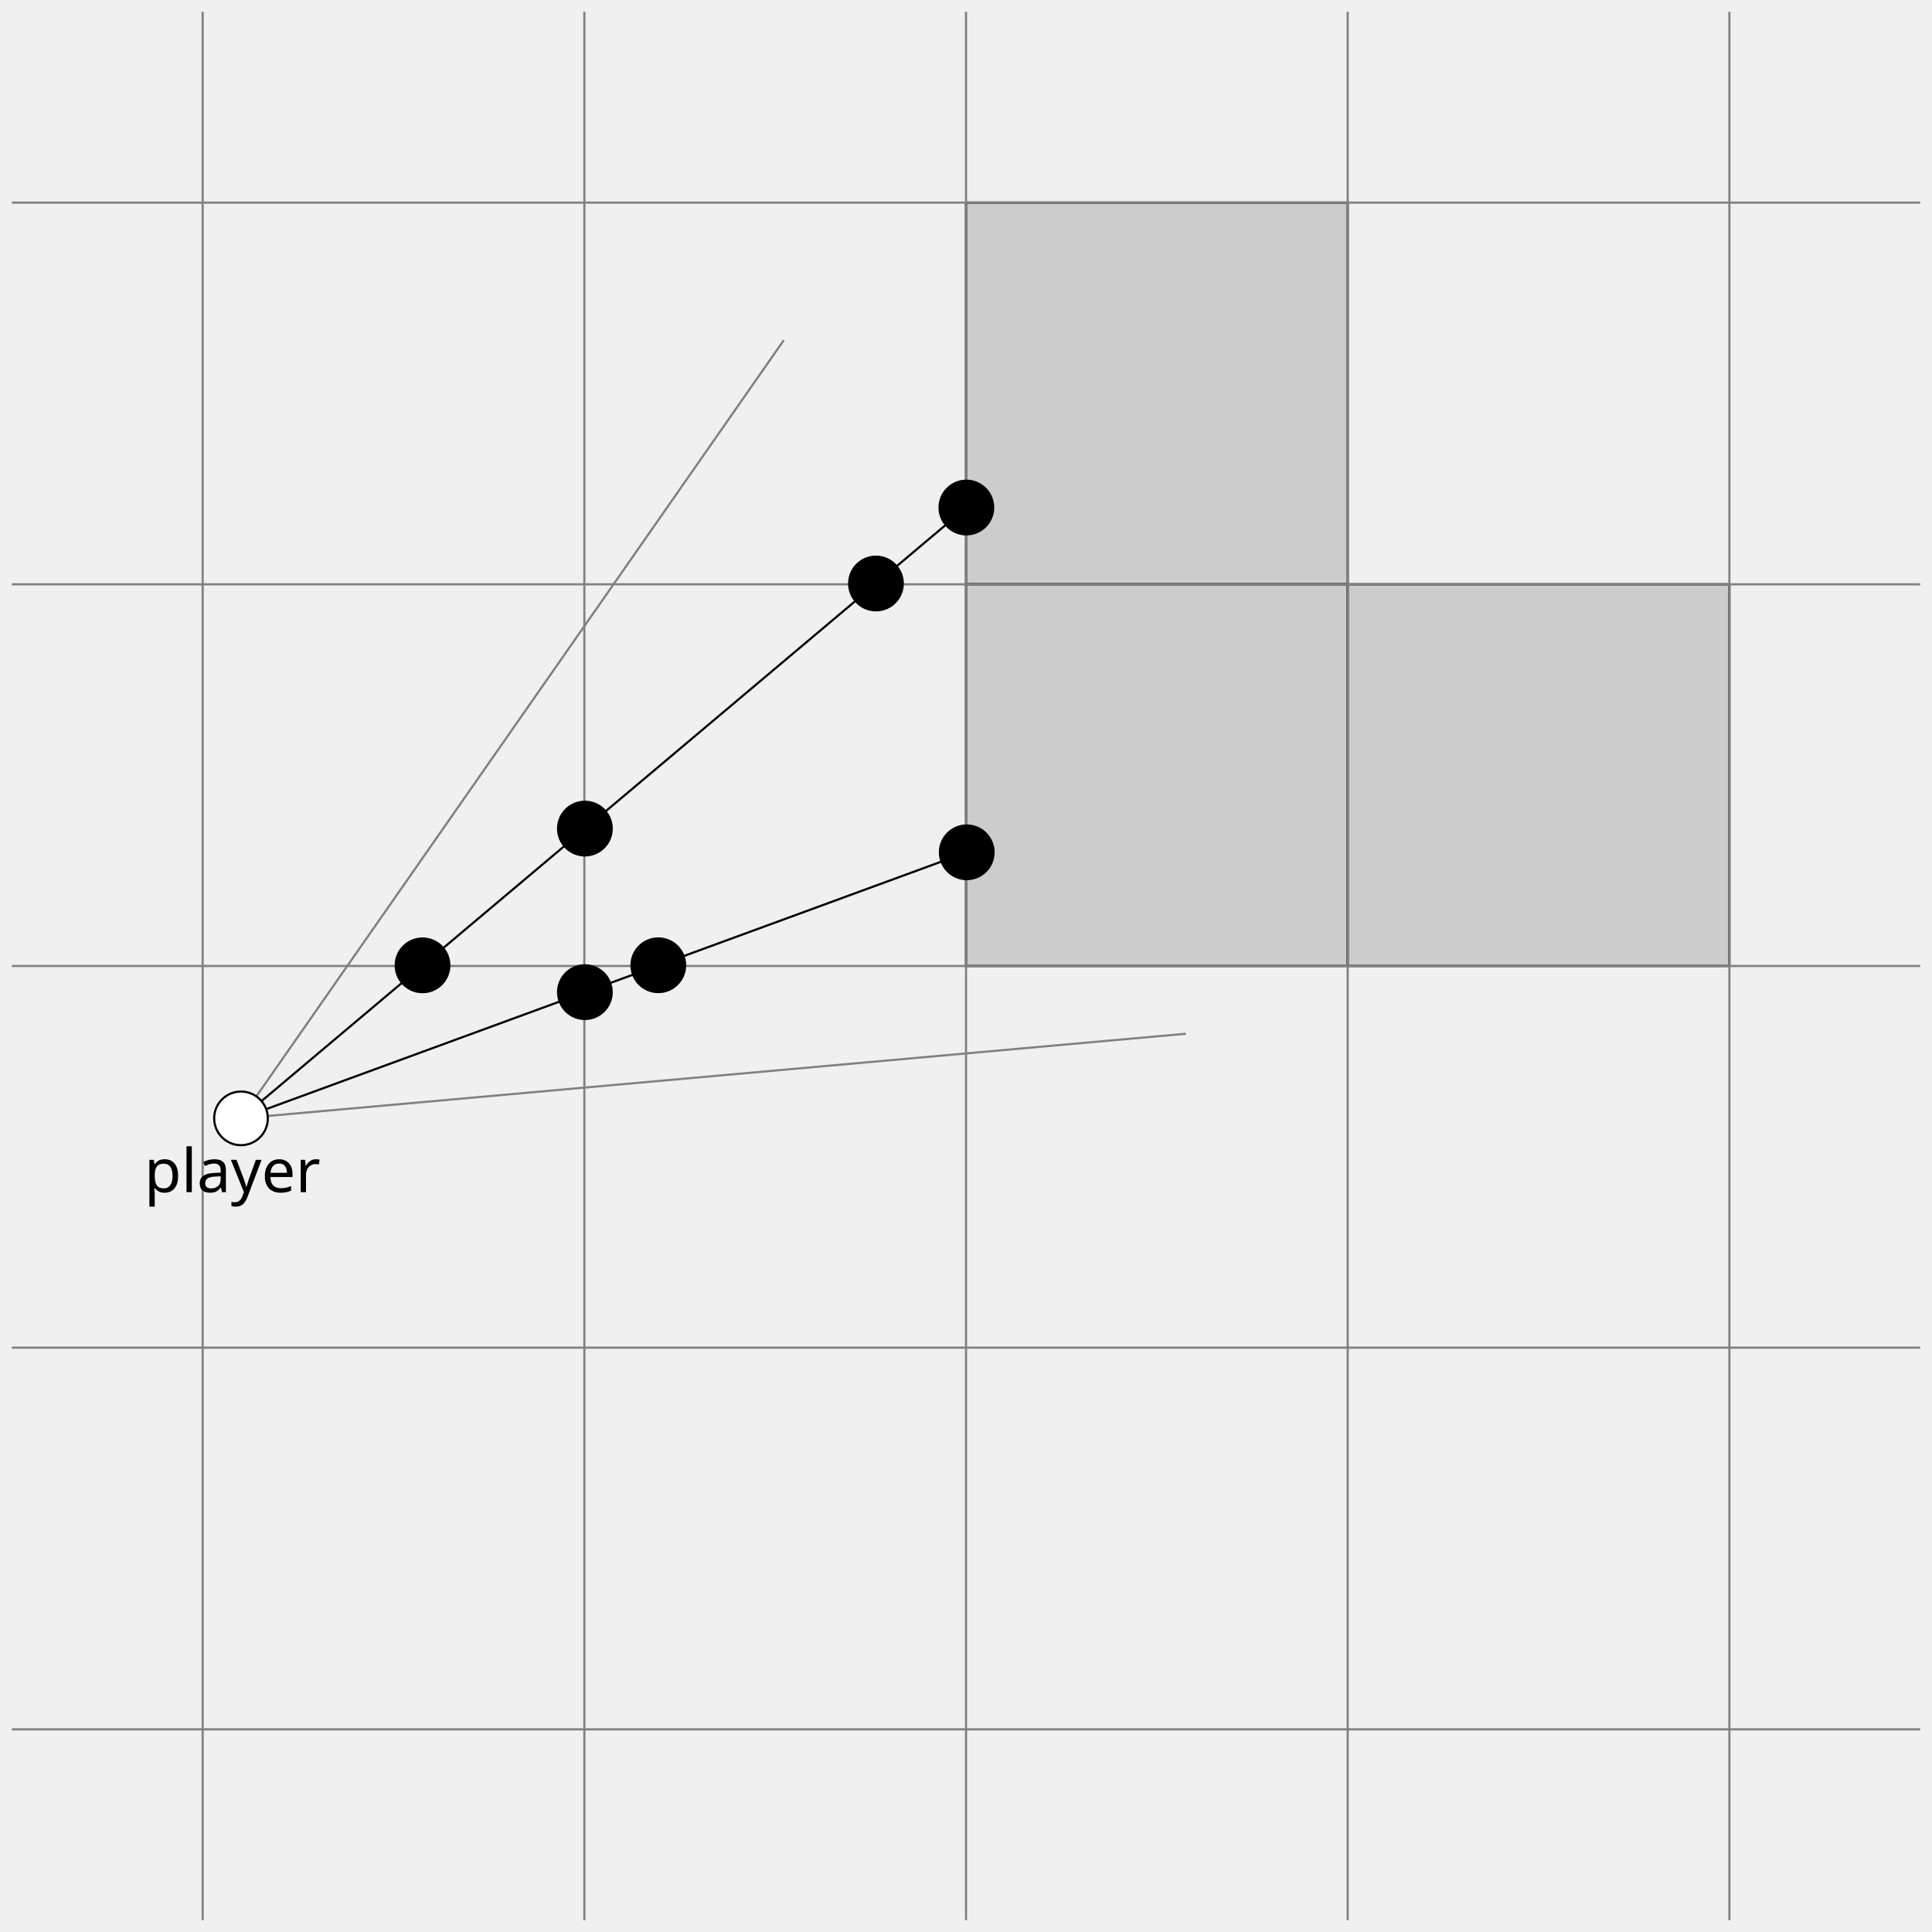
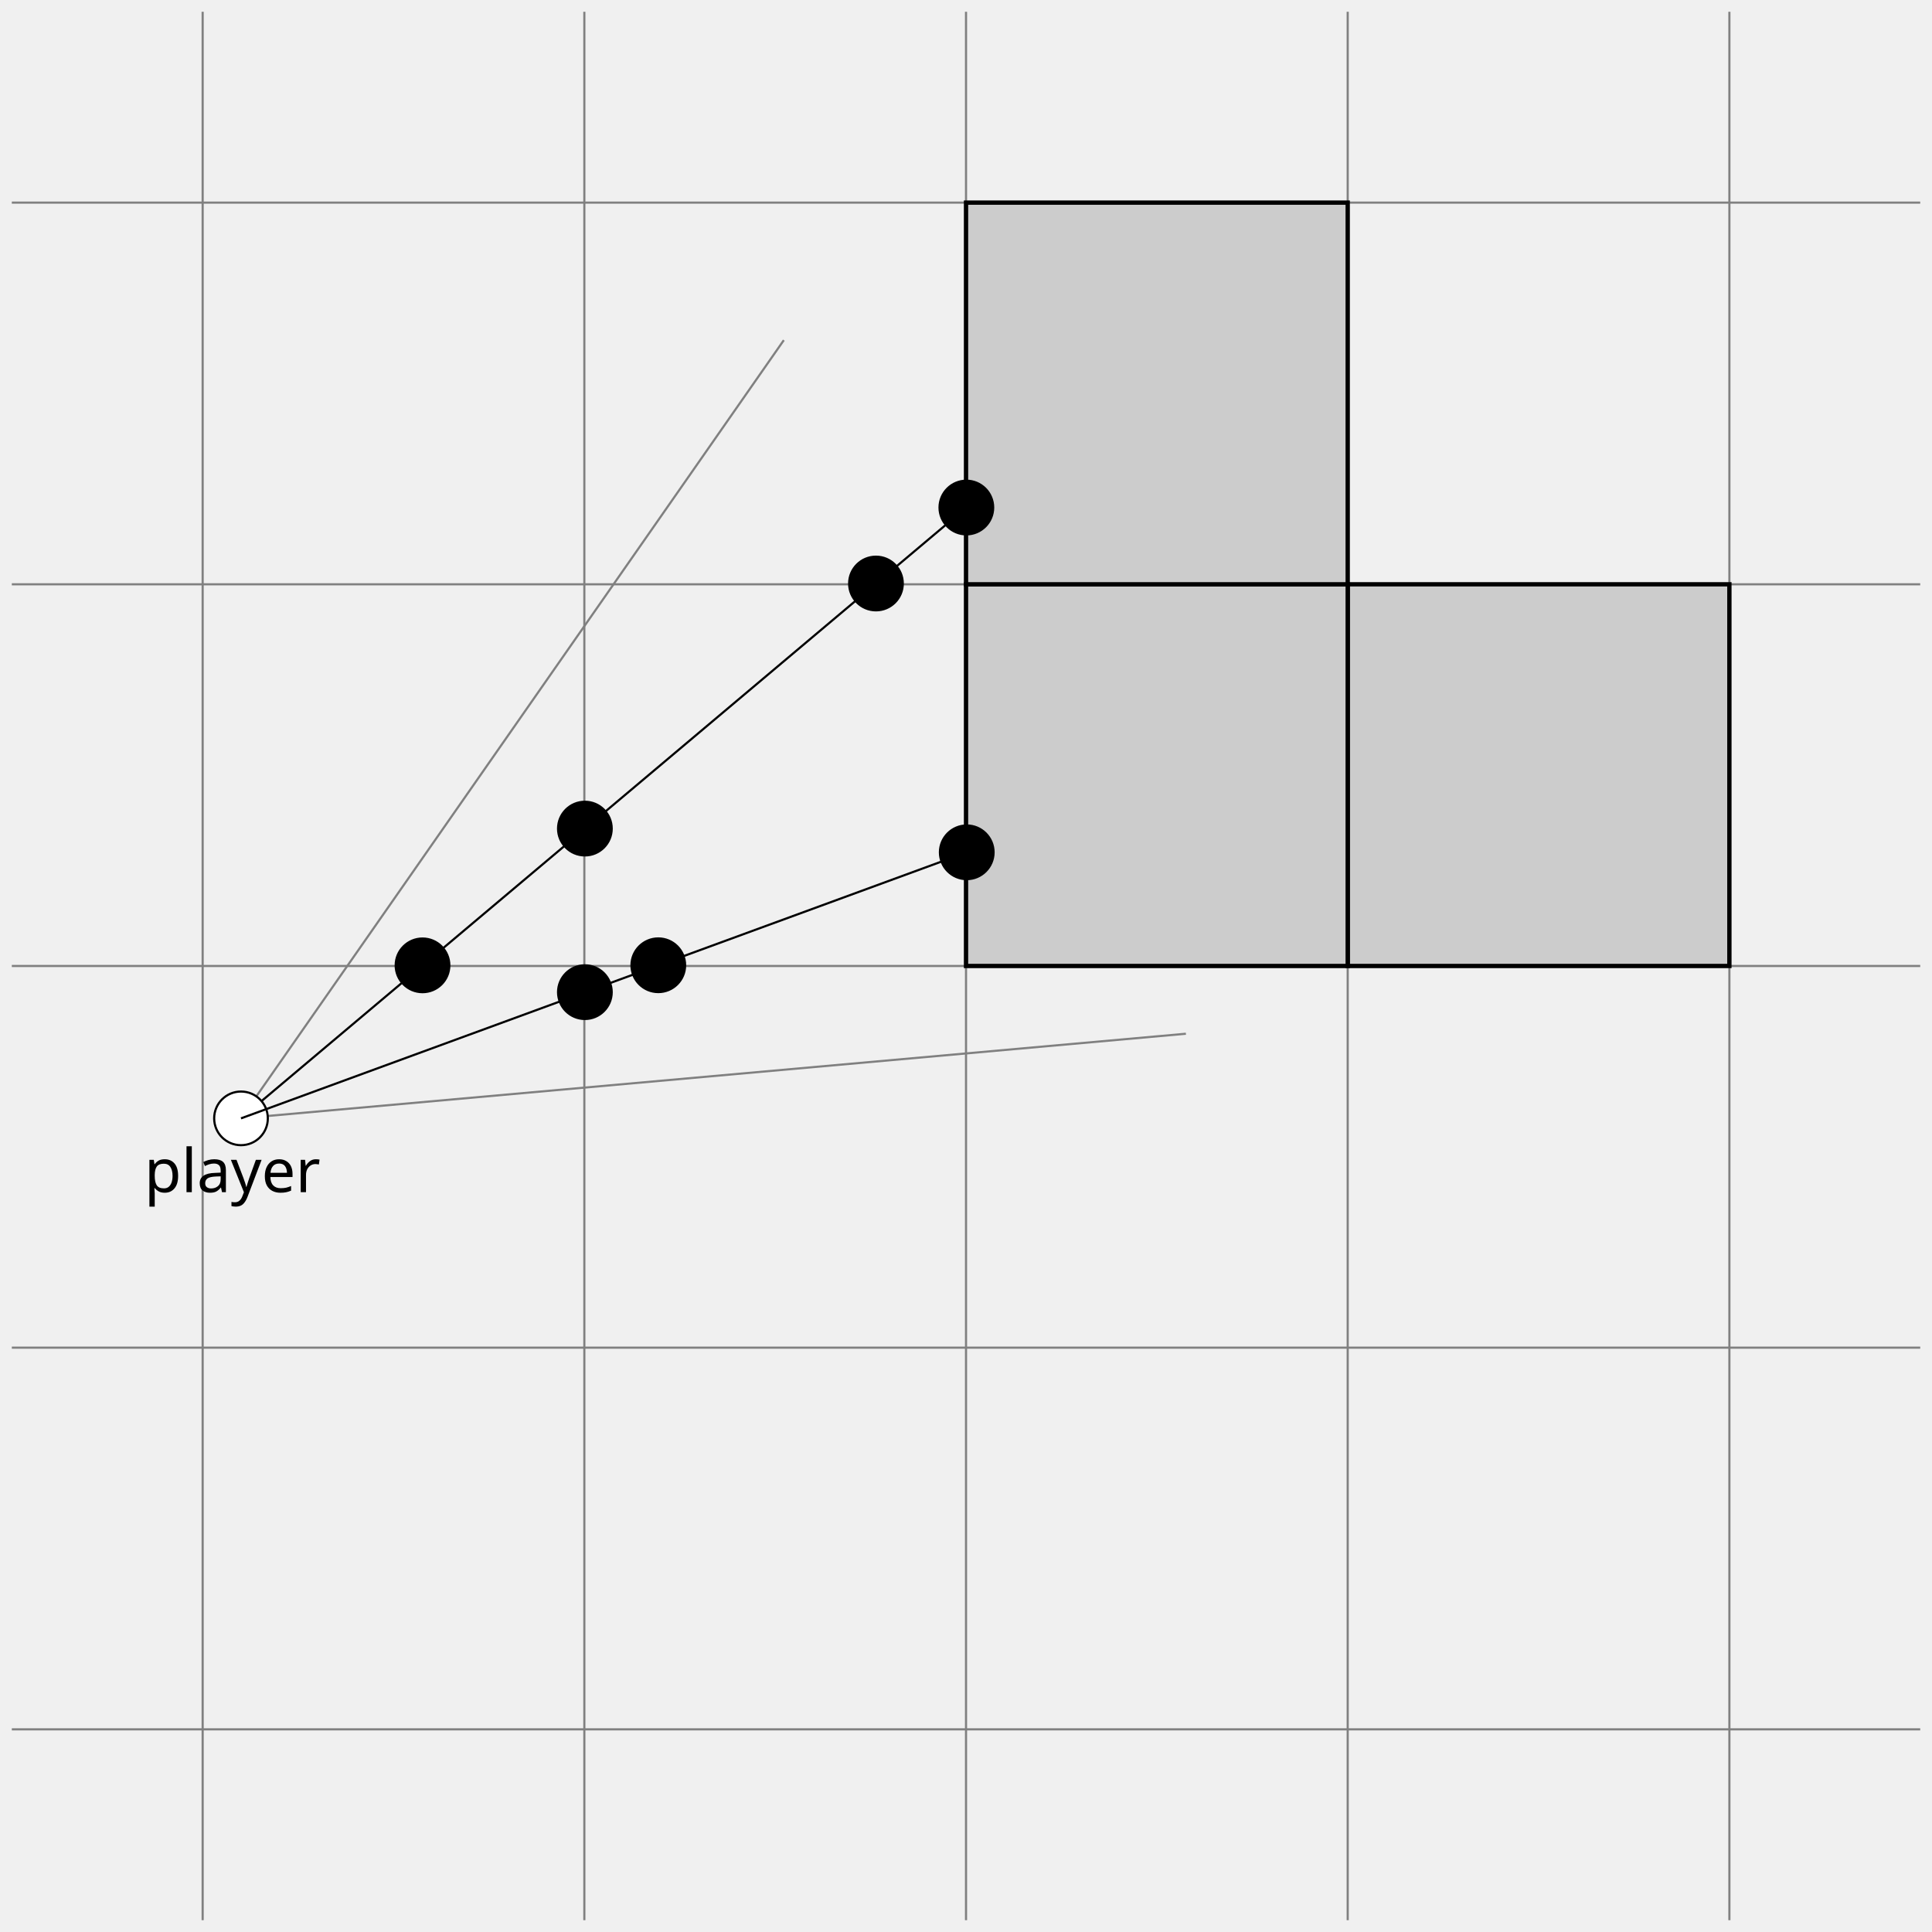
<svg xmlns="http://www.w3.org/2000/svg" id="svg2" version="1.1" xml:space="preserve" width="448.392" height="448.392" viewBox="0 0 448.392 448.392">
  <defs id="defs6" />
  <g id="g10" transform="matrix(1.25,0,0,-1.25,0,448.3925)">
-     <path d="m 179.361,250.228 0,70.867 70.867,0 0,-70.867 -70.867,0 z" style="fill:#cccccc;fill-opacity:1;fill-rule:nonzero;stroke:#000000;stroke-width:0.399;stroke-linecap:butt;stroke-linejoin:miter;stroke-miterlimit:10;stroke-dasharray:none;stroke-opacity:1" id="path24" />
-     <path d="m 179.361,179.361 0,70.867 70.867,0 0,-70.867 -70.867,0 z" style="fill:#cccccc;fill-opacity:1;fill-rule:nonzero;stroke:#000000;stroke-width:0.399;stroke-linecap:butt;stroke-linejoin:miter;stroke-miterlimit:10;stroke-dasharray:none;stroke-opacity:1" id="path28" />
-     <path d="m 250.228,179.361 0,70.867 70.867,0 0,-70.867 -70.867,0 z" style="fill:#cccccc;fill-opacity:1;fill-rule:nonzero;stroke:#000000;stroke-width:0.399;stroke-linecap:butt;stroke-linejoin:miter;stroke-miterlimit:10;stroke-dasharray:none;stroke-opacity:1" id="path32" />
    <path d="m 37.627,2.193 0,354.335" style="fill:none;stroke:#808080;stroke-width:0.399;stroke-linecap:butt;stroke-linejoin:miter;stroke-miterlimit:10;stroke-dasharray:none;stroke-opacity:1" id="path36" />
+     <path d="m 179.361,2.193 0,354.335" style="fill:none;stroke:#808080;stroke-width:0.399;stroke-linecap:butt;stroke-linejoin:miter;stroke-miterlimit:10;stroke-dasharray:none;stroke-opacity:1" id="path44" />
    <path d="m 108.494,2.193 0,354.335" style="fill:none;stroke:#808080;stroke-width:0.399;stroke-linecap:butt;stroke-linejoin:miter;stroke-miterlimit:10;stroke-dasharray:none;stroke-opacity:1" id="path40" />
-     <path d="m 179.361,2.193 0,354.335" style="fill:none;stroke:#808080;stroke-width:0.399;stroke-linecap:butt;stroke-linejoin:miter;stroke-miterlimit:10;stroke-dasharray:none;stroke-opacity:1" id="path44" />
    <path d="m 250.228,2.193 0,354.335" style="fill:none;stroke:#808080;stroke-width:0.399;stroke-linecap:butt;stroke-linejoin:miter;stroke-miterlimit:10;stroke-dasharray:none;stroke-opacity:1" id="path48" />
    <path d="m 321.095,2.193 0,354.335" style="fill:none;stroke:#808080;stroke-width:0.399;stroke-linecap:butt;stroke-linejoin:miter;stroke-miterlimit:10;stroke-dasharray:none;stroke-opacity:1" id="path52" />
    <path d="m 2.193,37.627 354.335,0" style="fill:none;stroke:#808080;stroke-width:0.399;stroke-linecap:butt;stroke-linejoin:miter;stroke-miterlimit:10;stroke-dasharray:none;stroke-opacity:1" id="path56" />
    <path d="m 2.193,108.494 354.335,0" style="fill:none;stroke:#808080;stroke-width:0.399;stroke-linecap:butt;stroke-linejoin:miter;stroke-miterlimit:10;stroke-dasharray:none;stroke-opacity:1" id="path60" />
+     <path d="m 2.193,250.228 354.335,0" style="fill:none;stroke:#808080;stroke-width:0.399;stroke-linecap:butt;stroke-linejoin:miter;stroke-miterlimit:10;stroke-dasharray:none;stroke-opacity:1" id="path68" />
    <path d="m 2.193,179.361 354.335,0" style="fill:none;stroke:#808080;stroke-width:0.399;stroke-linecap:butt;stroke-linejoin:miter;stroke-miterlimit:10;stroke-dasharray:none;stroke-opacity:1" id="path64" />
-     <path d="m 2.193,250.228 354.335,0" style="fill:none;stroke:#808080;stroke-width:0.399;stroke-linecap:butt;stroke-linejoin:miter;stroke-miterlimit:10;stroke-dasharray:none;stroke-opacity:1" id="path68" />
    <path d="m 2.193,321.095 354.335,0" style="fill:none;stroke:#808080;stroke-width:0.399;stroke-linecap:butt;stroke-linejoin:miter;stroke-miterlimit:10;stroke-dasharray:none;stroke-opacity:1" id="path72" />
    <path d="M 44.746,151.069 145.533,295.558" style="fill:none;stroke:#808080;stroke-width:0.399;stroke-linecap:butt;stroke-linejoin:miter;stroke-miterlimit:10;stroke-dasharray:none;stroke-opacity:1" id="path80" />
    <path d="m 44.746,151.069 175.439,15.712" style="fill:none;stroke:#808080;stroke-width:0.399;stroke-linecap:butt;stroke-linejoin:miter;stroke-miterlimit:10;stroke-dasharray:none;stroke-opacity:1" id="path84" />
    <path d="M 44.746,151.069 179.422,264.48" style="fill:none;stroke:#000000;stroke-width:0.399;stroke-linecap:butt;stroke-linejoin:miter;stroke-miterlimit:10;stroke-dasharray:none;stroke-opacity:1" id="path88" />
-     <path d="m 184.403,264.48 c 0,2.751 -2.23,4.981 -4.981,4.981 -2.751,0 -4.981,-2.23 -4.981,-4.981 0,-2.751 2.23,-4.981 4.981,-4.981 2.751,0 4.981,2.23 4.981,4.981 z" style="fill:#000000;fill-opacity:1;fill-rule:nonzero;stroke:#000000;stroke-width:0.399;stroke-linecap:butt;stroke-linejoin:miter;stroke-miterlimit:10;stroke-dasharray:none;stroke-opacity:1" id="path92" />
    <path d="m 83.43,179.478 c 0,2.751 -2.23,4.981 -4.981,4.981 -2.751,0 -4.981,-2.23 -4.981,-4.981 0,-2.751 2.23,-4.981 4.981,-4.981 2.751,0 4.981,2.23 4.981,4.981 z" style="fill:#000000;fill-opacity:1;fill-rule:nonzero;stroke:#000000;stroke-width:0.399;stroke-linecap:butt;stroke-linejoin:miter;stroke-miterlimit:10;stroke-dasharray:none;stroke-opacity:1" id="path118" />
    <path d="m 167.62,250.374 c 0,2.751 -2.23,4.981 -4.981,4.981 -2.751,0 -4.981,-2.23 -4.981,-4.981 0,-2.751 2.23,-4.981 4.981,-4.981 2.751,0 4.981,2.23 4.981,4.981 z" style="fill:#000000;fill-opacity:1;fill-rule:nonzero;stroke:#000000;stroke-width:0.399;stroke-linecap:butt;stroke-linejoin:miter;stroke-miterlimit:10;stroke-dasharray:none;stroke-opacity:1" id="path128" />
    <path d="m 113.576,204.869 c 0,2.751 -2.23,4.981 -4.981,4.981 -2.751,0 -4.981,-2.23 -4.981,-4.981 0,-2.751 2.23,-4.981 4.981,-4.981 2.751,0 4.981,2.23 4.981,4.981 z" style="fill:#000000;fill-opacity:1;fill-rule:nonzero;stroke:#000000;stroke-width:0.399;stroke-linecap:butt;stroke-linejoin:miter;stroke-miterlimit:10;stroke-dasharray:none;stroke-opacity:1" id="path138" />
    <path d="m 127.206,179.495 c 0,2.751 -2.23,4.981 -4.981,4.981 -2.751,0 -4.981,-2.23 -4.981,-4.981 0,-2.751 2.23,-4.981 4.981,-4.981 2.751,0 4.981,2.23 4.981,4.981 z" style="fill:#000000;fill-opacity:1;fill-rule:nonzero;stroke:#000000;stroke-width:0.399;stroke-linecap:butt;stroke-linejoin:miter;stroke-miterlimit:10;stroke-dasharray:none;stroke-opacity:1" id="path150" />
-     <path d="m 184.476,200.466 c 0,2.751 -2.23,4.981 -4.981,4.981 -2.751,0 -4.981,-2.23 -4.981,-4.981 0,-2.751 2.23,-4.981 4.981,-4.981 2.751,0 4.981,2.23 4.981,4.981 z" style="fill:#000000;fill-opacity:1;fill-rule:nonzero;stroke:#000000;stroke-width:0.399;stroke-linecap:butt;stroke-linejoin:miter;stroke-miterlimit:10;stroke-dasharray:none;stroke-opacity:1" id="path160" />
    <path d="m 113.576,174.501 c 0,2.751 -2.23,4.981 -4.981,4.981 -2.751,0 -4.981,-2.23 -4.981,-4.981 0,-2.751 2.23,-4.981 4.981,-4.981 2.751,0 4.981,2.23 4.981,4.981 z" style="fill:#000000;fill-opacity:1;fill-rule:nonzero;stroke:#000000;stroke-width:0.399;stroke-linecap:butt;stroke-linejoin:miter;stroke-miterlimit:10;stroke-dasharray:none;stroke-opacity:1" id="path170" />
-     <path d="M 44.746,151.069 179.495,200.466" style="fill:none;stroke:#000000;stroke-width:0.399;stroke-linecap:butt;stroke-linejoin:miter;stroke-miterlimit:10;stroke-dasharray:none;stroke-opacity:1" id="path174" />
    <path d="m 49.727,151.069 c 0,2.751 -2.23,4.981 -4.981,4.981 -2.751,0 -4.981,-2.23 -4.981,-4.981 0,-2.751 2.23,-4.981 4.981,-4.981 2.751,0 4.981,2.23 4.981,4.981 z" style="fill:#ffffff;fill-opacity:1;fill-rule:nonzero;stroke:#000000;stroke-width:0.399;stroke-linecap:butt;stroke-linejoin:miter;stroke-miterlimit:10;stroke-dasharray:none;stroke-opacity:1" id="path178" />
    <text xml:space="preserve" style="font-style:normal;font-weight:normal;font-size:11.2px;line-height:125%;font-family:Sans;letter-spacing:0px;word-spacing:0px;fill:#000000;fill-opacity:1;stroke:none;stroke-width:1px;stroke-linecap:butt;stroke-linejoin:miter;stroke-opacity:1" x="26.79" y="-137.368" id="text4495" transform="scale(1,-1)">
      <tspan id="tspan4497" x="26.79" y="-137.368">player</tspan>
    </text>
+     <path d="m 250.228,179.361 0,70.867 70.867,0 0,-70.867 -70.867,0 z" style="fill:#cccccc;fill-opacity:1;fill-rule:nonzero;stroke:#000000;stroke-width:0.8;stroke-linecap:butt;stroke-linejoin:miter;stroke-miterlimit:10;stroke-dasharray:none;stroke-opacity:1" id="path32" />
+     <path d="m 179.361,179.361 0,70.867 70.867,0 0,-70.867 -70.867,0 z" style="fill:#cccccc;fill-opacity:1;fill-rule:nonzero;stroke:#000000;stroke-width:0.8;stroke-linecap:butt;stroke-linejoin:miter;stroke-miterlimit:10;stroke-dasharray:none;stroke-opacity:1" id="path28" />
+     <path d="m 184.476,200.466 c 0,2.751 -2.23,4.981 -4.981,4.981 -2.751,0 -4.981,-2.23 -4.981,-4.981 0,-2.751 2.23,-4.981 4.981,-4.981 2.751,0 4.981,2.23 4.981,4.981 z" style="fill:#000000;fill-opacity:1;fill-rule:nonzero;stroke:#000000;stroke-width:0.399;stroke-linecap:butt;stroke-linejoin:miter;stroke-miterlimit:10;stroke-dasharray:none;stroke-opacity:1" id="path160" />
+     <path d="M 44.746,151.069 179.495,200.466" style="fill:none;stroke:#000000;stroke-width:0.399;stroke-linecap:butt;stroke-linejoin:miter;stroke-miterlimit:10;stroke-dasharray:none;stroke-opacity:1" id="path174" />
+     <path d="m 179.361,250.228 0,70.867 70.867,0 0,-70.867 -70.867,0 z" style="fill:#cccccc;fill-opacity:1;fill-rule:nonzero;stroke:#000000;stroke-width:0.8;stroke-linecap:butt;stroke-linejoin:miter;stroke-miterlimit:10;stroke-dasharray:none;stroke-opacity:1" id="path24" />
+     <path d="m 184.403,264.48 c 0,2.751 -2.23,4.981 -4.981,4.981 -2.751,0 -4.981,-2.23 -4.981,-4.981 0,-2.751 2.23,-4.981 4.981,-4.981 2.751,0 4.981,2.23 4.981,4.981 z" style="fill:#000000;fill-opacity:1;fill-rule:nonzero;stroke:#000000;stroke-width:0.399;stroke-linecap:butt;stroke-linejoin:miter;stroke-miterlimit:10;stroke-dasharray:none;stroke-opacity:1" id="path92" />
  </g>
</svg>
